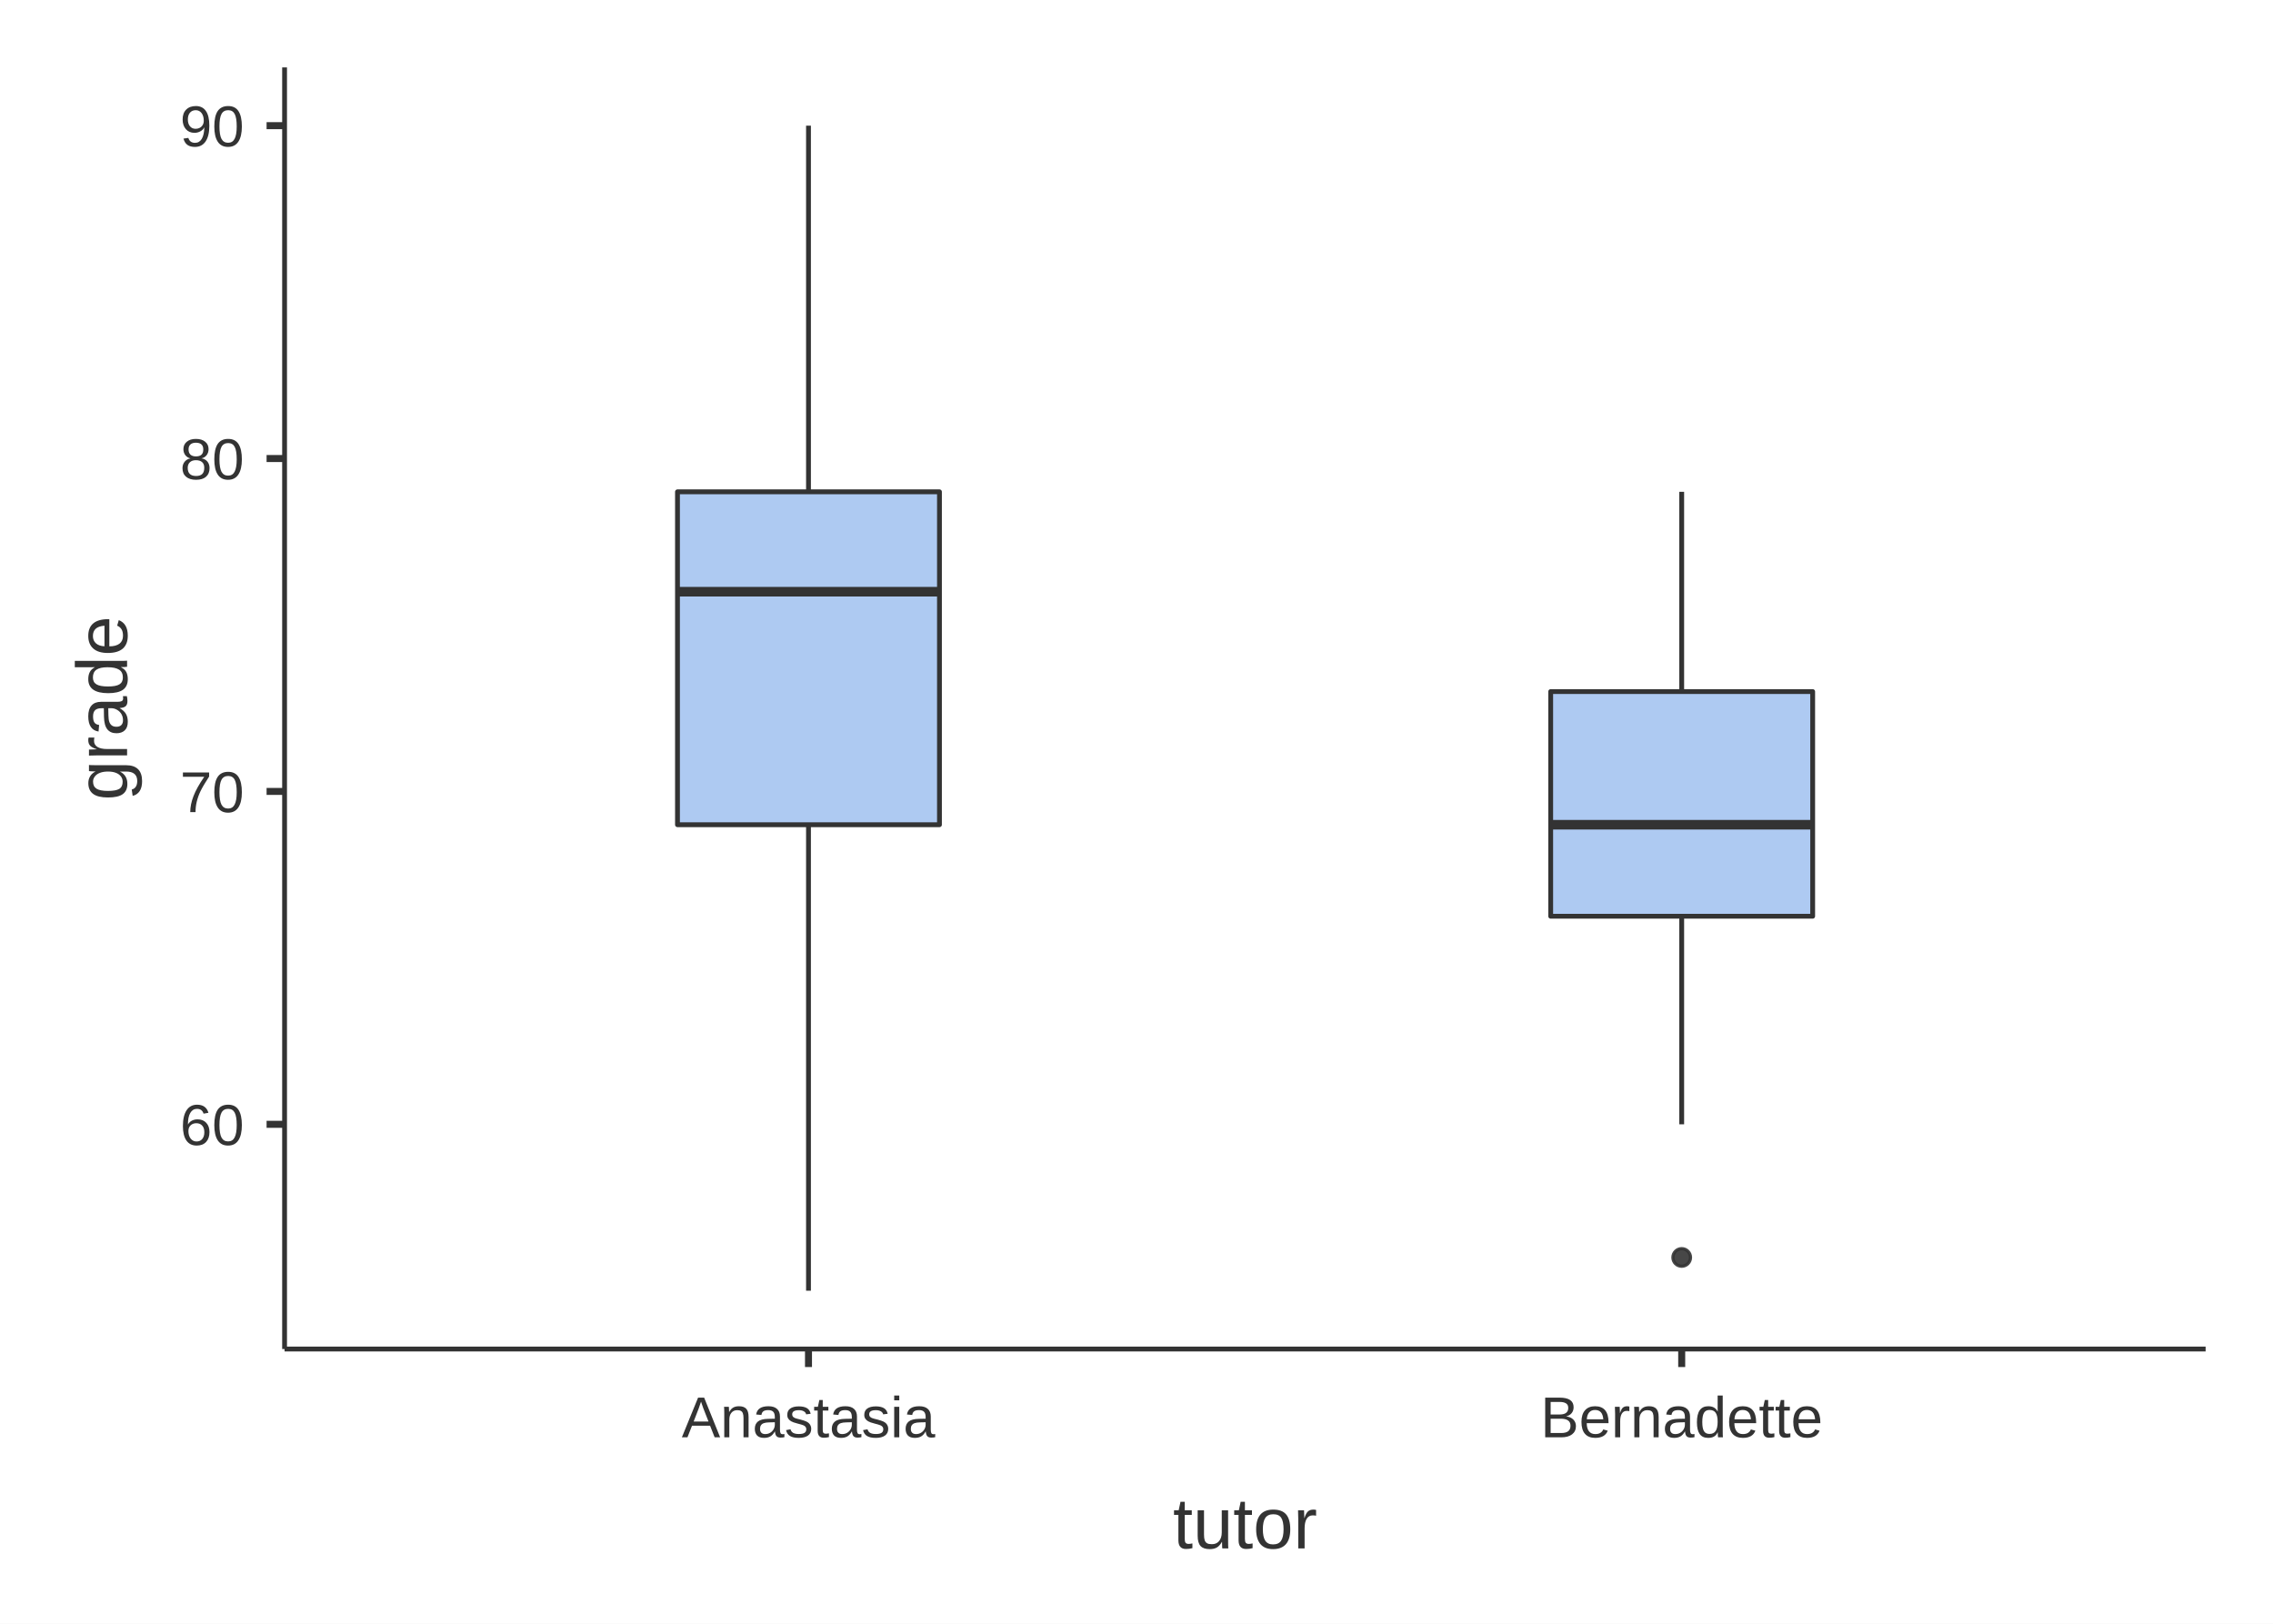
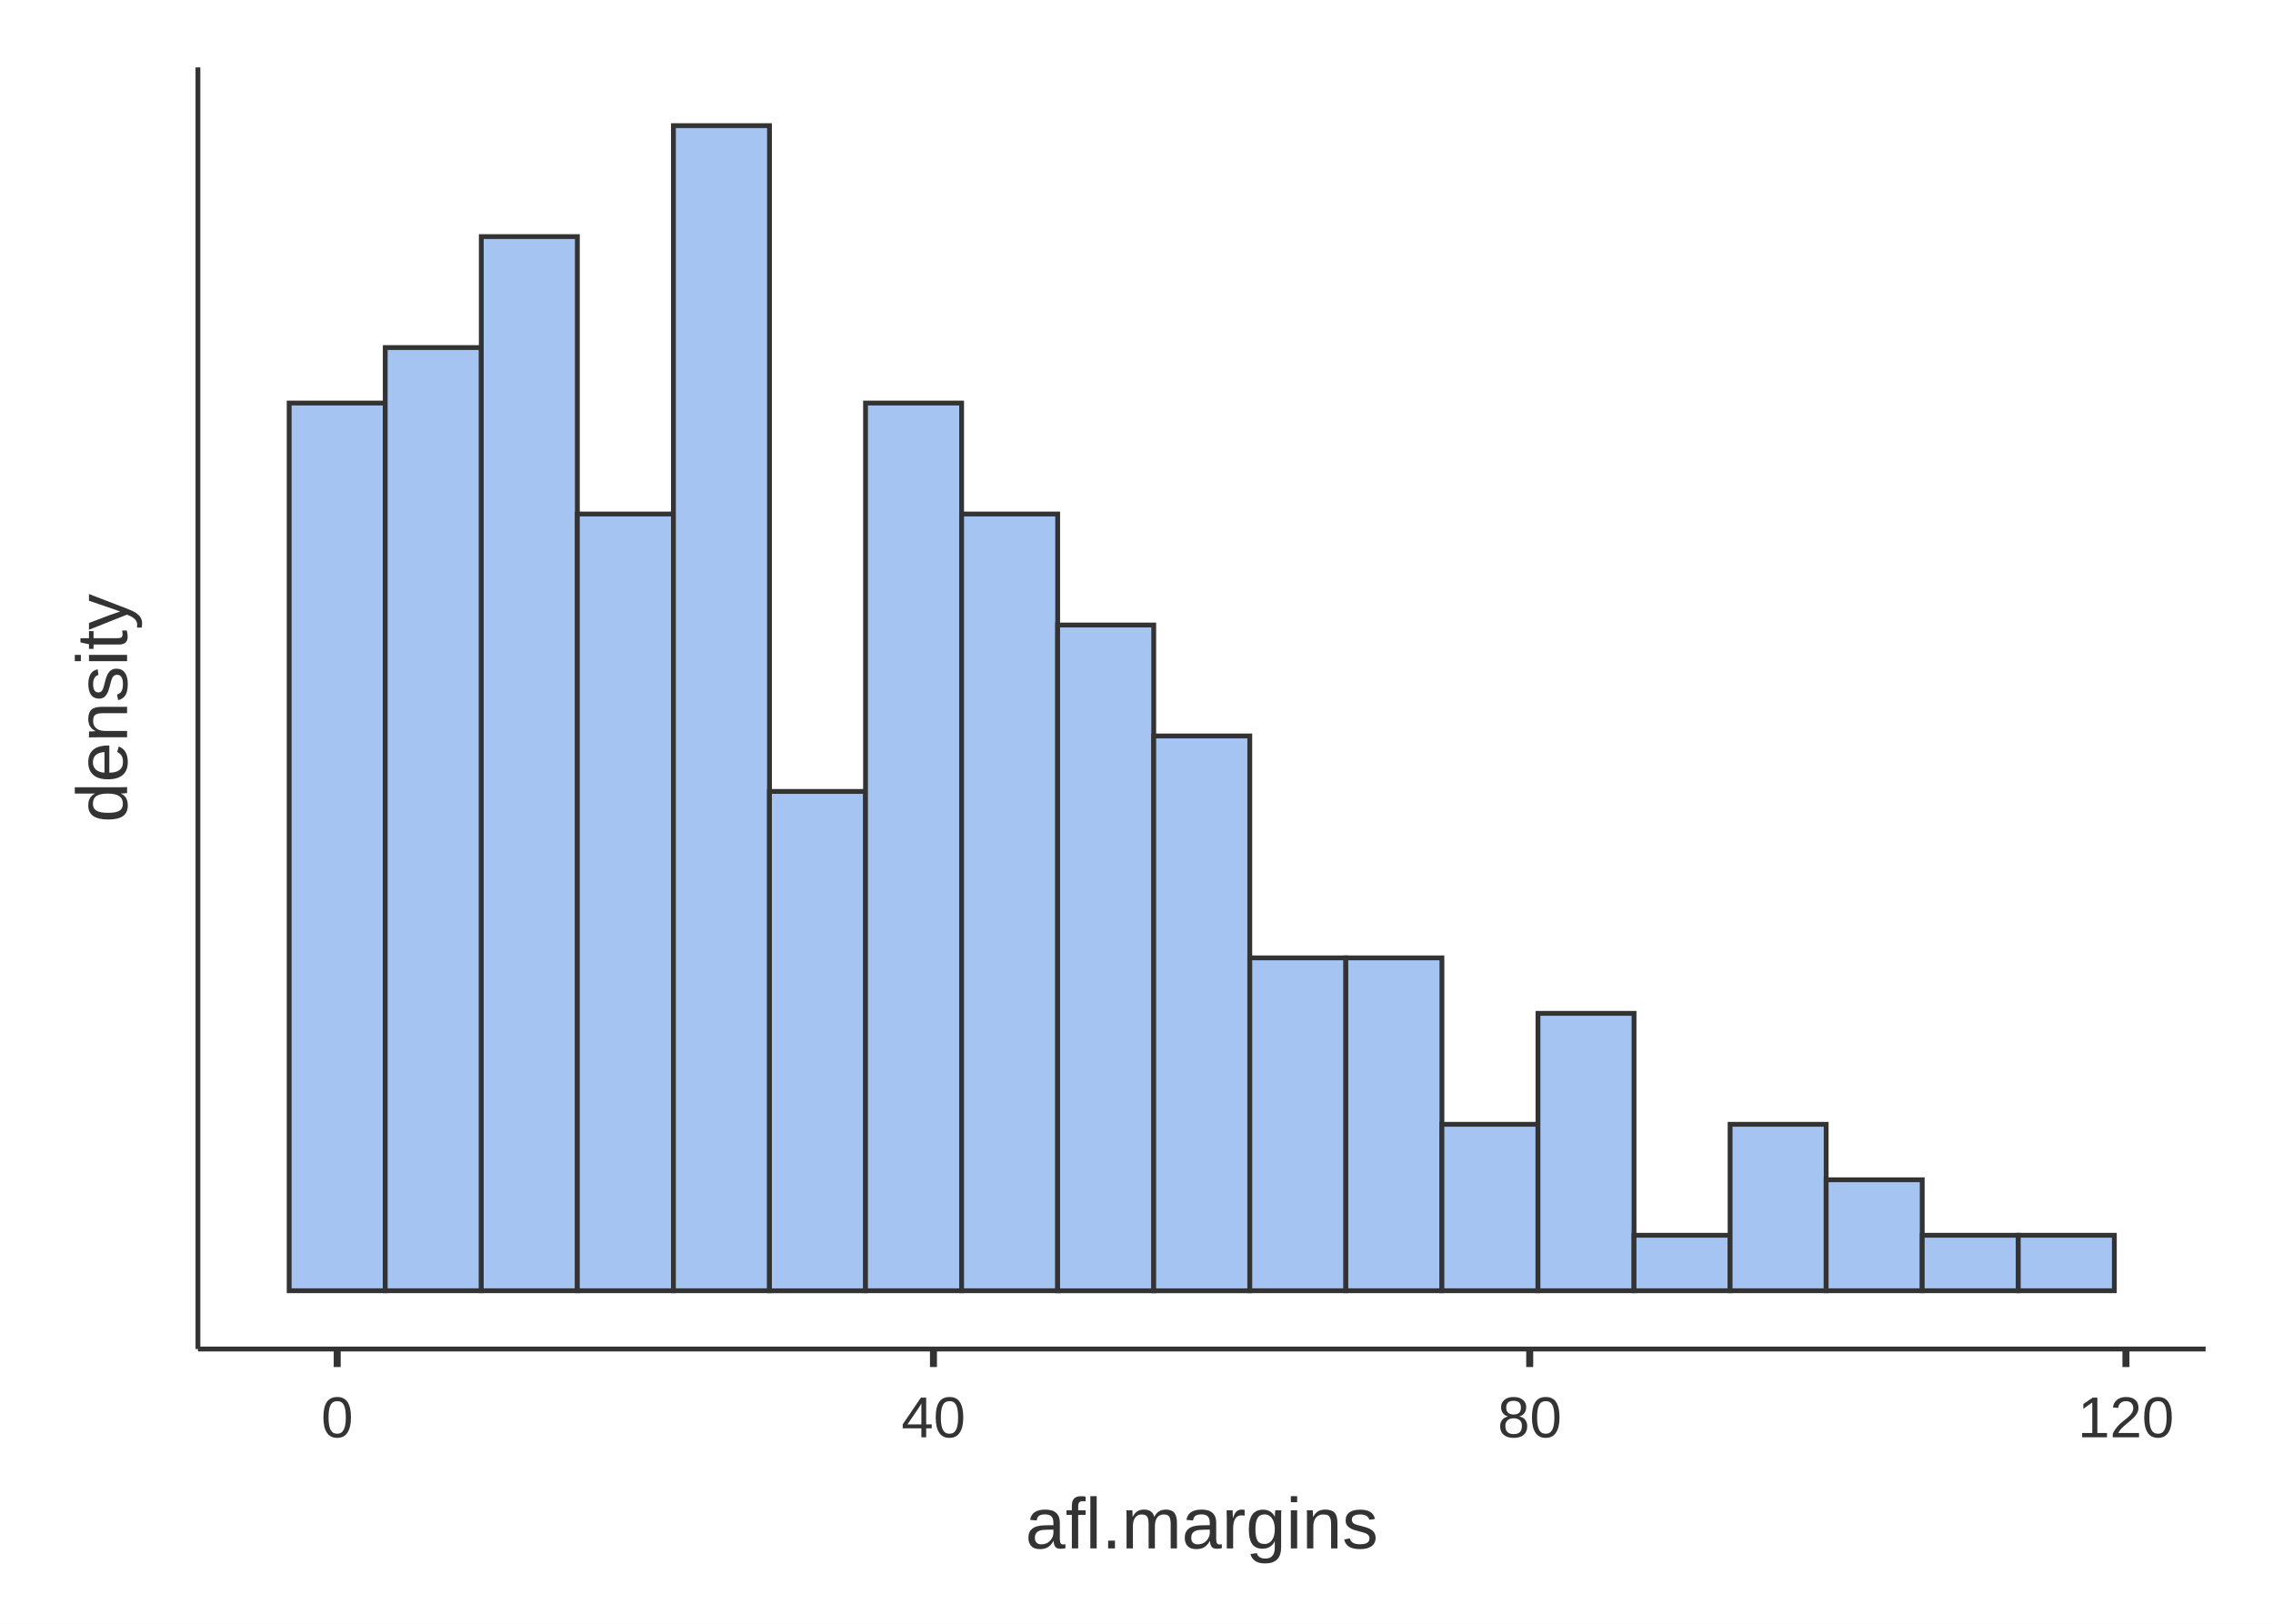
<svg xmlns="http://www.w3.org/2000/svg" class="svglite" width="504.00pt" height="360.00pt" viewBox="0 0 504.00 360.00">
  <defs>
    <style type="text/css">
    .svglite line, .svglite polyline, .svglite polygon, .svglite path, .svglite rect, .svglite circle {
      fill: none;
      stroke: #000000;
      stroke-linecap: round;
      stroke-linejoin: round;
      stroke-miterlimit: 10.00;
    }
  </style>
  </defs>
  <rect width="100%" height="100%" style="stroke: none; fill: #FFFFFF;" />
  <defs>
    <clipPath id="cpMC4wMHw1MDQuMDB8MC4wMHwzNjAuMDA=">
      <rect x="0.00" y="0.00" width="504.00" height="360.00" />
    </clipPath>
  </defs>
  <g clip-path="url(#cpMC4wMHw1MDQuMDB8MC4wMHwzNjAuMDA=)">
    <rect x="0.00" y="0.00" width="504.00" height="360.00" style="stroke-width: 1.55; stroke: none;" />
  </g>
  <defs>
-     <clipPath id="cpNjMuMTB8NDg5LjA2fDE0Ljk0fDI5OS4wOQ==">
-       <rect x="63.10" y="14.94" width="425.96" height="284.15" />
+     <clipPath id="cpNDMuODl8NDg5LjA2fDE0Ljk0fDI5OS4wOQ==">
+       <rect x="43.89" y="14.94" width="445.17" height="284.15" />
    </clipPath>
  </defs>
-   <g clip-path="url(#cpNjMuMTB8NDg5LjA2fDE0Ljk0fDI5OS4wOQ==)">
-     <rect x="63.10" y="14.94" width="425.96" height="284.15" style="stroke-width: 1.55; stroke: none;" />
-     <line x1="179.27" y1="109.04" x2="179.27" y2="27.86" style="stroke-width: 1.07; stroke: #333333; stroke-linecap: butt;" />
-     <line x1="179.27" y1="182.85" x2="179.27" y2="286.17" style="stroke-width: 1.07; stroke: #333333; stroke-linecap: butt;" />
-     <polygon points="150.22,109.04 150.22,182.85 208.31,182.85 208.31,109.04 150.22,109.04 " style="stroke-width: 1.07; stroke: #333333; fill: #A6C4F1; fill-opacity: 0.90;" />
-     <line x1="150.22" y1="131.19" x2="208.31" y2="131.19" style="stroke-width: 2.13; stroke: #333333; stroke-linecap: butt;" />
-     <circle cx="372.89" cy="278.79" r="1.95" style="stroke-width: 0.71; stroke: #333333; stroke-opacity: 0.90; fill: #333333; fill-opacity: 0.90;" />
-     <line x1="372.89" y1="153.33" x2="372.89" y2="109.04" style="stroke-width: 1.07; stroke: #333333; stroke-linecap: butt;" />
-     <line x1="372.89" y1="203.14" x2="372.89" y2="249.27" style="stroke-width: 1.07; stroke: #333333; stroke-linecap: butt;" />
-     <polygon points="343.84,153.33 343.84,203.14 401.93,203.14 401.93,153.33 343.84,153.33 " style="stroke-width: 1.07; stroke: #333333; fill: #A6C4F1; fill-opacity: 0.90;" />
-     <line x1="343.84" y1="182.85" x2="401.93" y2="182.85" style="stroke-width: 2.13; stroke: #333333; stroke-linecap: butt;" />
+   <g clip-path="url(#cpNDMuODl8NDg5LjA2fDE0Ljk0fDI5OS4wOQ==)">
+     <rect x="43.89" y="14.94" width="445.17" height="284.15" style="stroke-width: 1.55; stroke: none;" />
+     <rect x="64.12" y="89.36" width="21.30" height="196.81" style="stroke-width: 1.07; stroke: #333333; stroke-linecap: square; stroke-linejoin: miter; fill: #A6C4F1;" />
+     <rect x="85.42" y="77.06" width="21.30" height="209.11" style="stroke-width: 1.07; stroke: #333333; stroke-linecap: square; stroke-linejoin: miter; fill: #A6C4F1;" />
+     <rect x="106.72" y="52.46" width="21.30" height="233.71" style="stroke-width: 1.07; stroke: #333333; stroke-linecap: square; stroke-linejoin: miter; fill: #A6C4F1;" />
+     <rect x="128.02" y="113.96" width="21.30" height="172.21" style="stroke-width: 1.07; stroke: #333333; stroke-linecap: square; stroke-linejoin: miter; fill: #A6C4F1;" />
+     <rect x="149.32" y="27.86" width="21.30" height="258.31" style="stroke-width: 1.07; stroke: #333333; stroke-linecap: square; stroke-linejoin: miter; fill: #A6C4F1;" />
+     <rect x="170.62" y="175.47" width="21.30" height="110.71" style="stroke-width: 1.07; stroke: #333333; stroke-linecap: square; stroke-linejoin: miter; fill: #A6C4F1;" />
+     <rect x="191.92" y="89.36" width="21.30" height="196.81" style="stroke-width: 1.07; stroke: #333333; stroke-linecap: square; stroke-linejoin: miter; fill: #A6C4F1;" />
+     <rect x="213.22" y="113.96" width="21.30" height="172.21" style="stroke-width: 1.07; stroke: #333333; stroke-linecap: square; stroke-linejoin: miter; fill: #A6C4F1;" />
+     <rect x="234.52" y="138.57" width="21.30" height="147.61" style="stroke-width: 1.07; stroke: #333333; stroke-linecap: square; stroke-linejoin: miter; fill: #A6C4F1;" />
+     <rect x="255.82" y="163.17" width="21.30" height="123.01" style="stroke-width: 1.07; stroke: #333333; stroke-linecap: square; stroke-linejoin: miter; fill: #A6C4F1;" />
+     <rect x="277.12" y="212.37" width="21.30" height="73.80" style="stroke-width: 1.07; stroke: #333333; stroke-linecap: square; stroke-linejoin: miter; fill: #A6C4F1;" />
+     <rect x="298.42" y="212.37" width="21.30" height="73.80" style="stroke-width: 1.07; stroke: #333333; stroke-linecap: square; stroke-linejoin: miter; fill: #A6C4F1;" />
+     <rect x="319.72" y="249.27" width="21.30" height="36.90" style="stroke-width: 1.07; stroke: #333333; stroke-linecap: square; stroke-linejoin: miter; fill: #A6C4F1;" />
+     <rect x="341.02" y="224.67" width="21.30" height="61.50" style="stroke-width: 1.07; stroke: #333333; stroke-linecap: square; stroke-linejoin: miter; fill: #A6C4F1;" />
+     <rect x="362.32" y="273.87" width="21.30" height="12.30" style="stroke-width: 1.07; stroke: #333333; stroke-linecap: square; stroke-linejoin: miter; fill: #A6C4F1;" />
+     <rect x="383.62" y="249.27" width="21.30" height="36.90" style="stroke-width: 1.07; stroke: #333333; stroke-linecap: square; stroke-linejoin: miter; fill: #A6C4F1;" />
+     <rect x="404.92" y="261.57" width="21.30" height="24.60" style="stroke-width: 1.07; stroke: #333333; stroke-linecap: square; stroke-linejoin: miter; fill: #A6C4F1;" />
+     <rect x="426.22" y="273.87" width="21.30" height="12.30" style="stroke-width: 1.07; stroke: #333333; stroke-linecap: square; stroke-linejoin: miter; fill: #A6C4F1;" />
+     <rect x="447.52" y="273.87" width="21.30" height="12.30" style="stroke-width: 1.07; stroke: #333333; stroke-linecap: square; stroke-linejoin: miter; fill: #A6C4F1;" />
  </g>
  <g clip-path="url(#cpMC4wMHw1MDQuMDB8MC4wMHwzNjAuMDA=)">
-     <polyline points="63.10,299.09 63.10,14.94 " style="stroke-width: 1.07; stroke: #333333; stroke-linecap: butt;" />
-     <text x="47.02" y="253.86" text-anchor="middle" style="font-size: 12.80px; fill: #333333; font-family: Arial;" textLength="14.23px" lengthAdjust="spacingAndGlyphs">60</text>
-     <text x="47.02" y="180.06" text-anchor="middle" style="font-size: 12.80px; fill: #333333; font-family: Arial;" textLength="14.23px" lengthAdjust="spacingAndGlyphs">70</text>
-     <text x="47.02" y="106.25" text-anchor="middle" style="font-size: 12.80px; fill: #333333; font-family: Arial;" textLength="14.23px" lengthAdjust="spacingAndGlyphs">80</text>
-     <text x="47.02" y="32.45" text-anchor="middle" style="font-size: 12.80px; fill: #333333; font-family: Arial;" textLength="14.23px" lengthAdjust="spacingAndGlyphs">90</text>
-     <polyline points="59.11,249.27 63.10,249.27 " style="stroke-width: 1.55; stroke: #333333; stroke-linecap: butt;" />
-     <polyline points="59.11,175.47 63.10,175.47 " style="stroke-width: 1.55; stroke: #333333; stroke-linecap: butt;" />
-     <polyline points="59.11,101.66 63.10,101.66 " style="stroke-width: 1.55; stroke: #333333; stroke-linecap: butt;" />
-     <polyline points="59.11,27.86 63.10,27.86 " style="stroke-width: 1.55; stroke: #333333; stroke-linecap: butt;" />
-     <polyline points="63.10,299.09 489.06,299.09 " style="stroke-width: 1.07; stroke: #333333; stroke-linecap: butt;" />
-     <polyline points="179.27,303.08 179.27,299.09 " style="stroke-width: 1.55; stroke: #333333; stroke-linecap: butt;" />
-     <polyline points="372.89,303.08 372.89,299.09 " style="stroke-width: 1.55; stroke: #333333; stroke-linecap: butt;" />
-     <text x="179.27" y="318.67" text-anchor="middle" style="font-size: 12.80px; fill: #333333; font-family: Arial;" textLength="56.19px" lengthAdjust="spacingAndGlyphs">Anastasia</text>
-     <text x="372.89" y="318.67" text-anchor="middle" style="font-size: 12.80px; fill: #333333; font-family: Arial;" textLength="62.59px" lengthAdjust="spacingAndGlyphs">Bernadette</text>
-     <text x="276.08" y="343.30" text-anchor="middle" style="font-size: 16.00px; fill: #333333; font-family: Arial;" textLength="32.01px" lengthAdjust="spacingAndGlyphs">tutor</text>
-     <text transform="translate(28.18,157.02) rotate(-90)" text-anchor="middle" style="font-size: 16.00px; fill: #333333; font-family: Arial;" textLength="40.92px" lengthAdjust="spacingAndGlyphs">grade</text>
+     <polyline points="43.89,299.09 43.89,14.94 " style="stroke-width: 1.07; stroke: #333333; stroke-linecap: butt;" />
+     <polyline points="43.89,299.09 489.06,299.09 " style="stroke-width: 1.07; stroke: #333333; stroke-linecap: butt;" />
+     <polyline points="74.77,303.08 74.77,299.09 " style="stroke-width: 1.55; stroke: #333333; stroke-linecap: butt;" />
+     <polyline points="206.98,303.08 206.98,299.09 " style="stroke-width: 1.55; stroke: #333333; stroke-linecap: butt;" />
+     <polyline points="339.19,303.08 339.19,299.09 " style="stroke-width: 1.55; stroke: #333333; stroke-linecap: butt;" />
+     <polyline points="471.39,303.08 471.39,299.09 " style="stroke-width: 1.55; stroke: #333333; stroke-linecap: butt;" />
+     <text x="74.77" y="318.67" text-anchor="middle" style="font-size: 12.80px; fill: #333333; font-family: Arial;" textLength="7.11px" lengthAdjust="spacingAndGlyphs">0</text>
+     <text x="206.98" y="318.67" text-anchor="middle" style="font-size: 12.80px; fill: #333333; font-family: Arial;" textLength="14.23px" lengthAdjust="spacingAndGlyphs">40</text>
+     <text x="339.19" y="318.67" text-anchor="middle" style="font-size: 12.80px; fill: #333333; font-family: Arial;" textLength="14.23px" lengthAdjust="spacingAndGlyphs">80</text>
+     <text x="471.39" y="318.67" text-anchor="middle" style="font-size: 12.80px; fill: #333333; font-family: Arial;" textLength="21.34px" lengthAdjust="spacingAndGlyphs">120</text>
+     <text x="266.47" y="343.30" text-anchor="middle" style="font-size: 16.00px; fill: #333333; font-family: Arial;" textLength="78.25px" lengthAdjust="spacingAndGlyphs">afl.margins</text>
+     <text transform="translate(28.18,157.02) rotate(-90)" text-anchor="middle" style="font-size: 16.00px; fill: #333333; font-family: Arial;" textLength="50.70px" lengthAdjust="spacingAndGlyphs">density</text>
  </g>
</svg>
